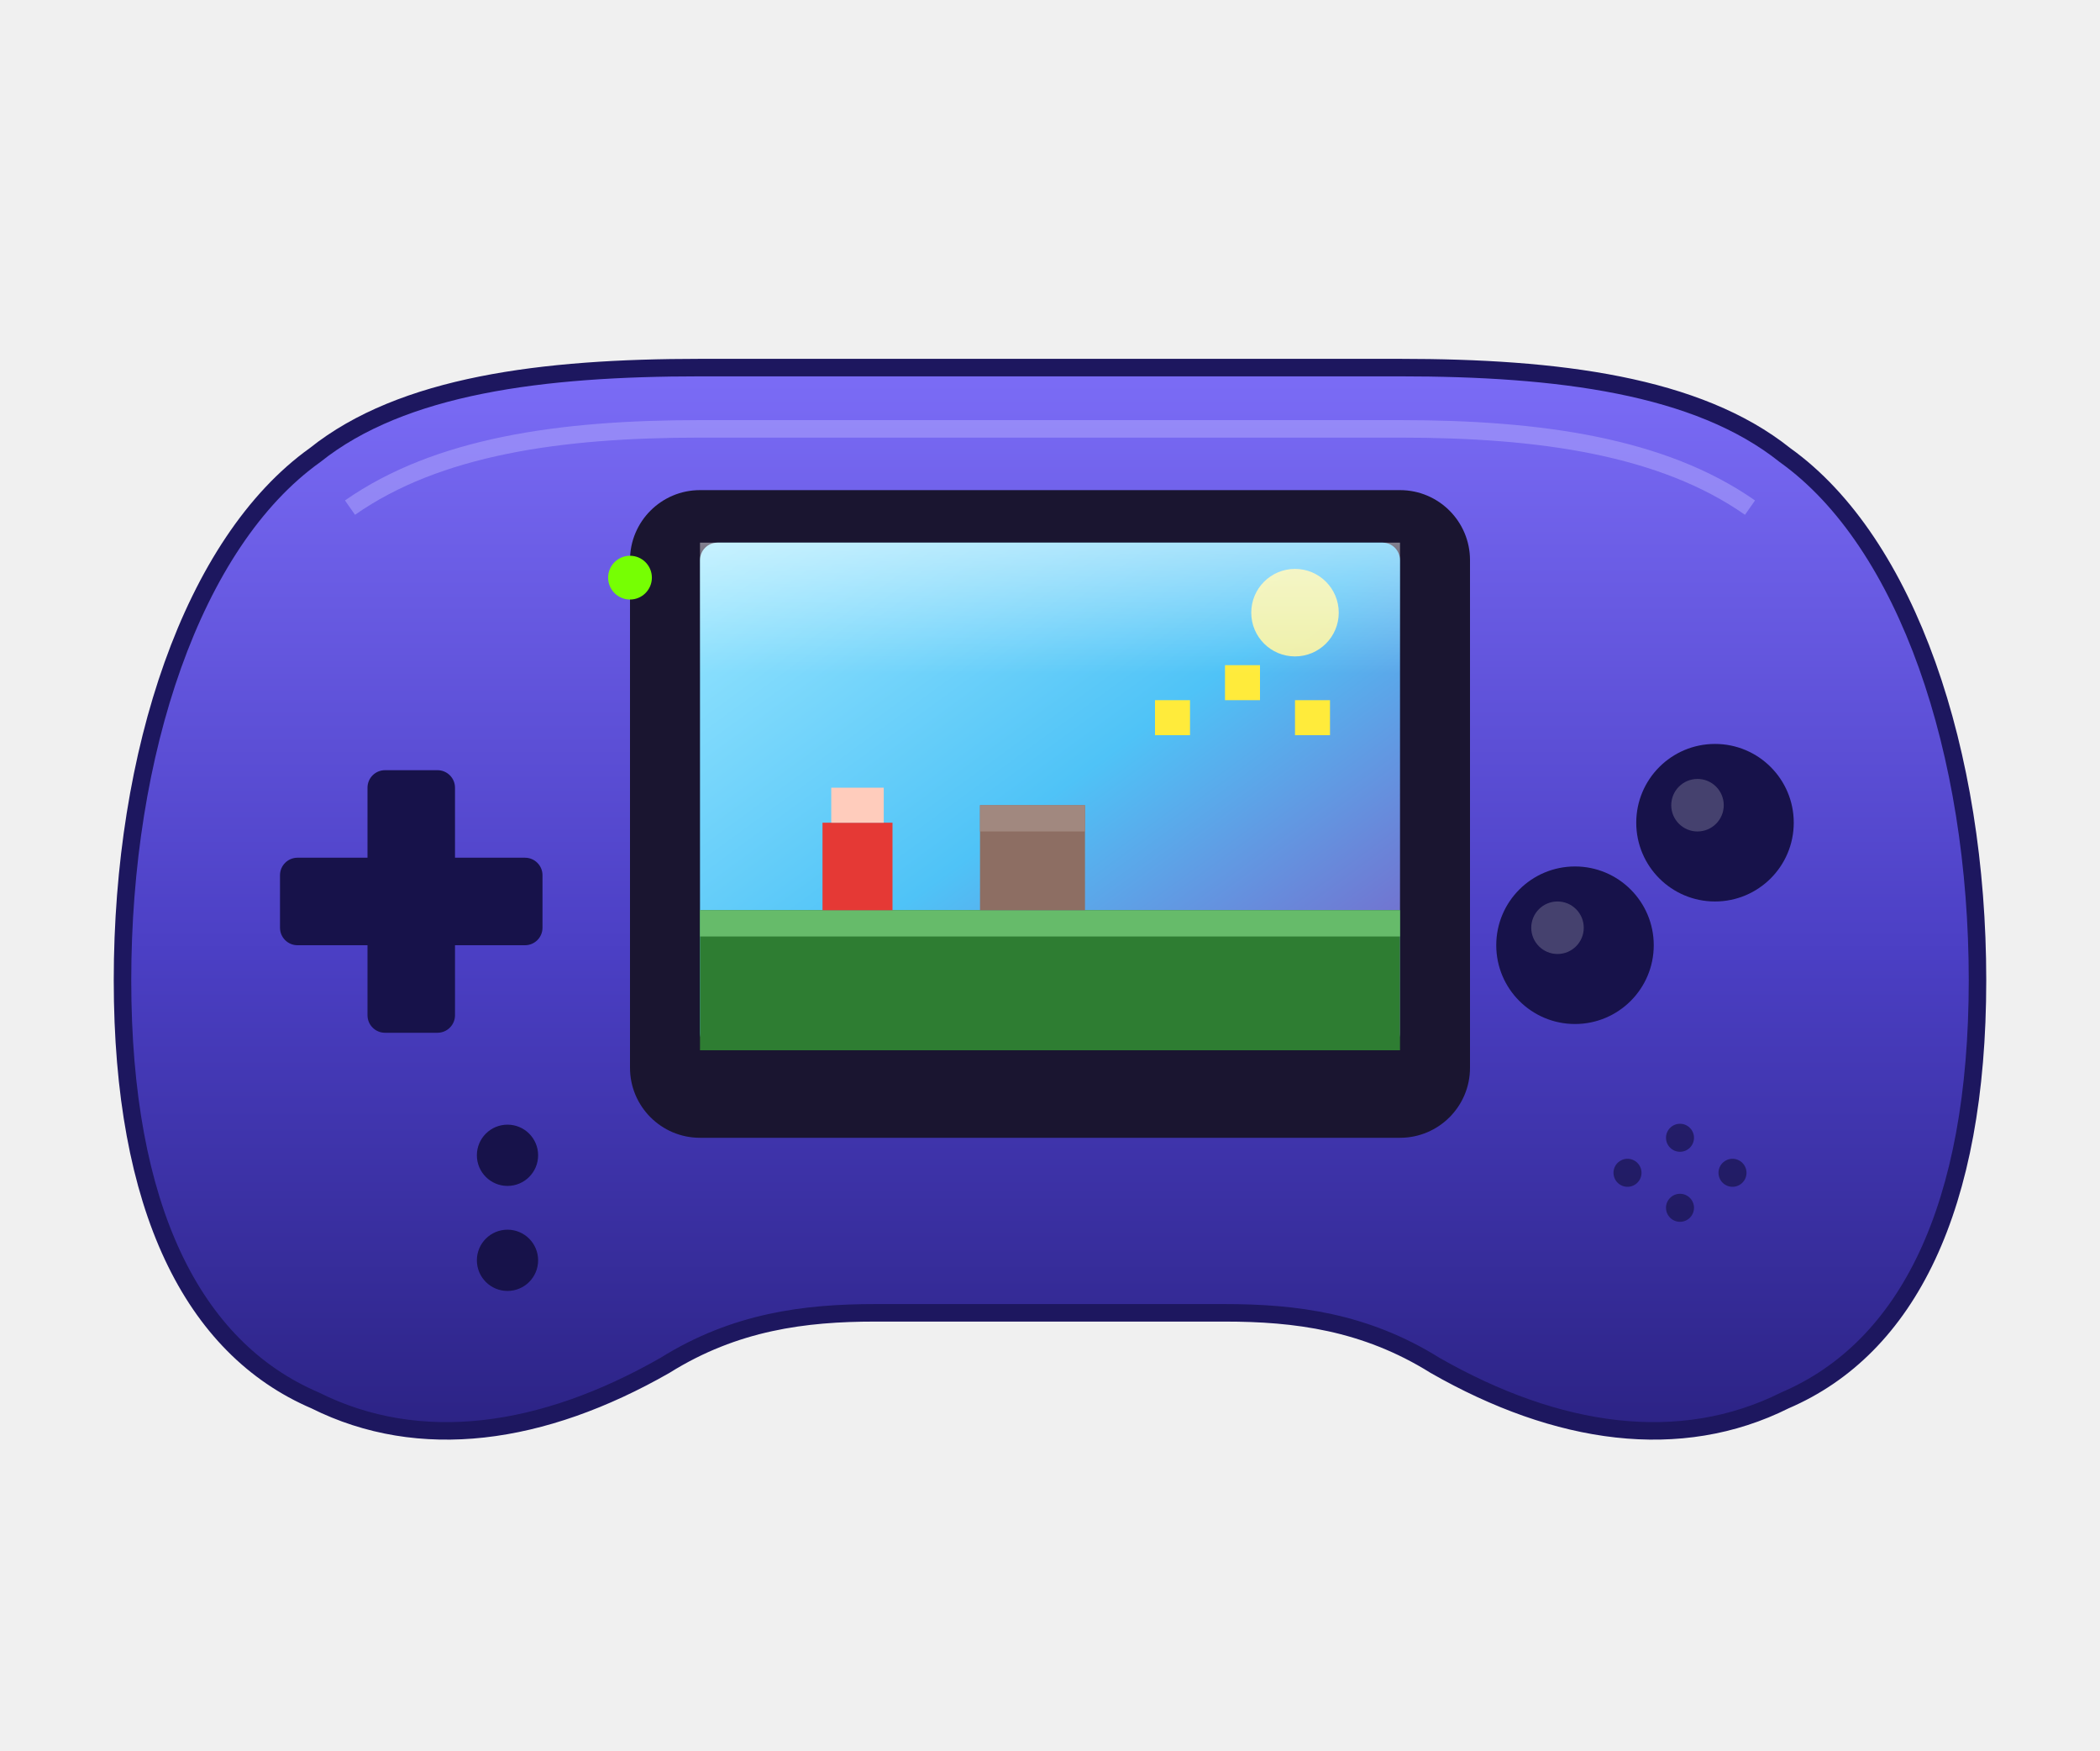
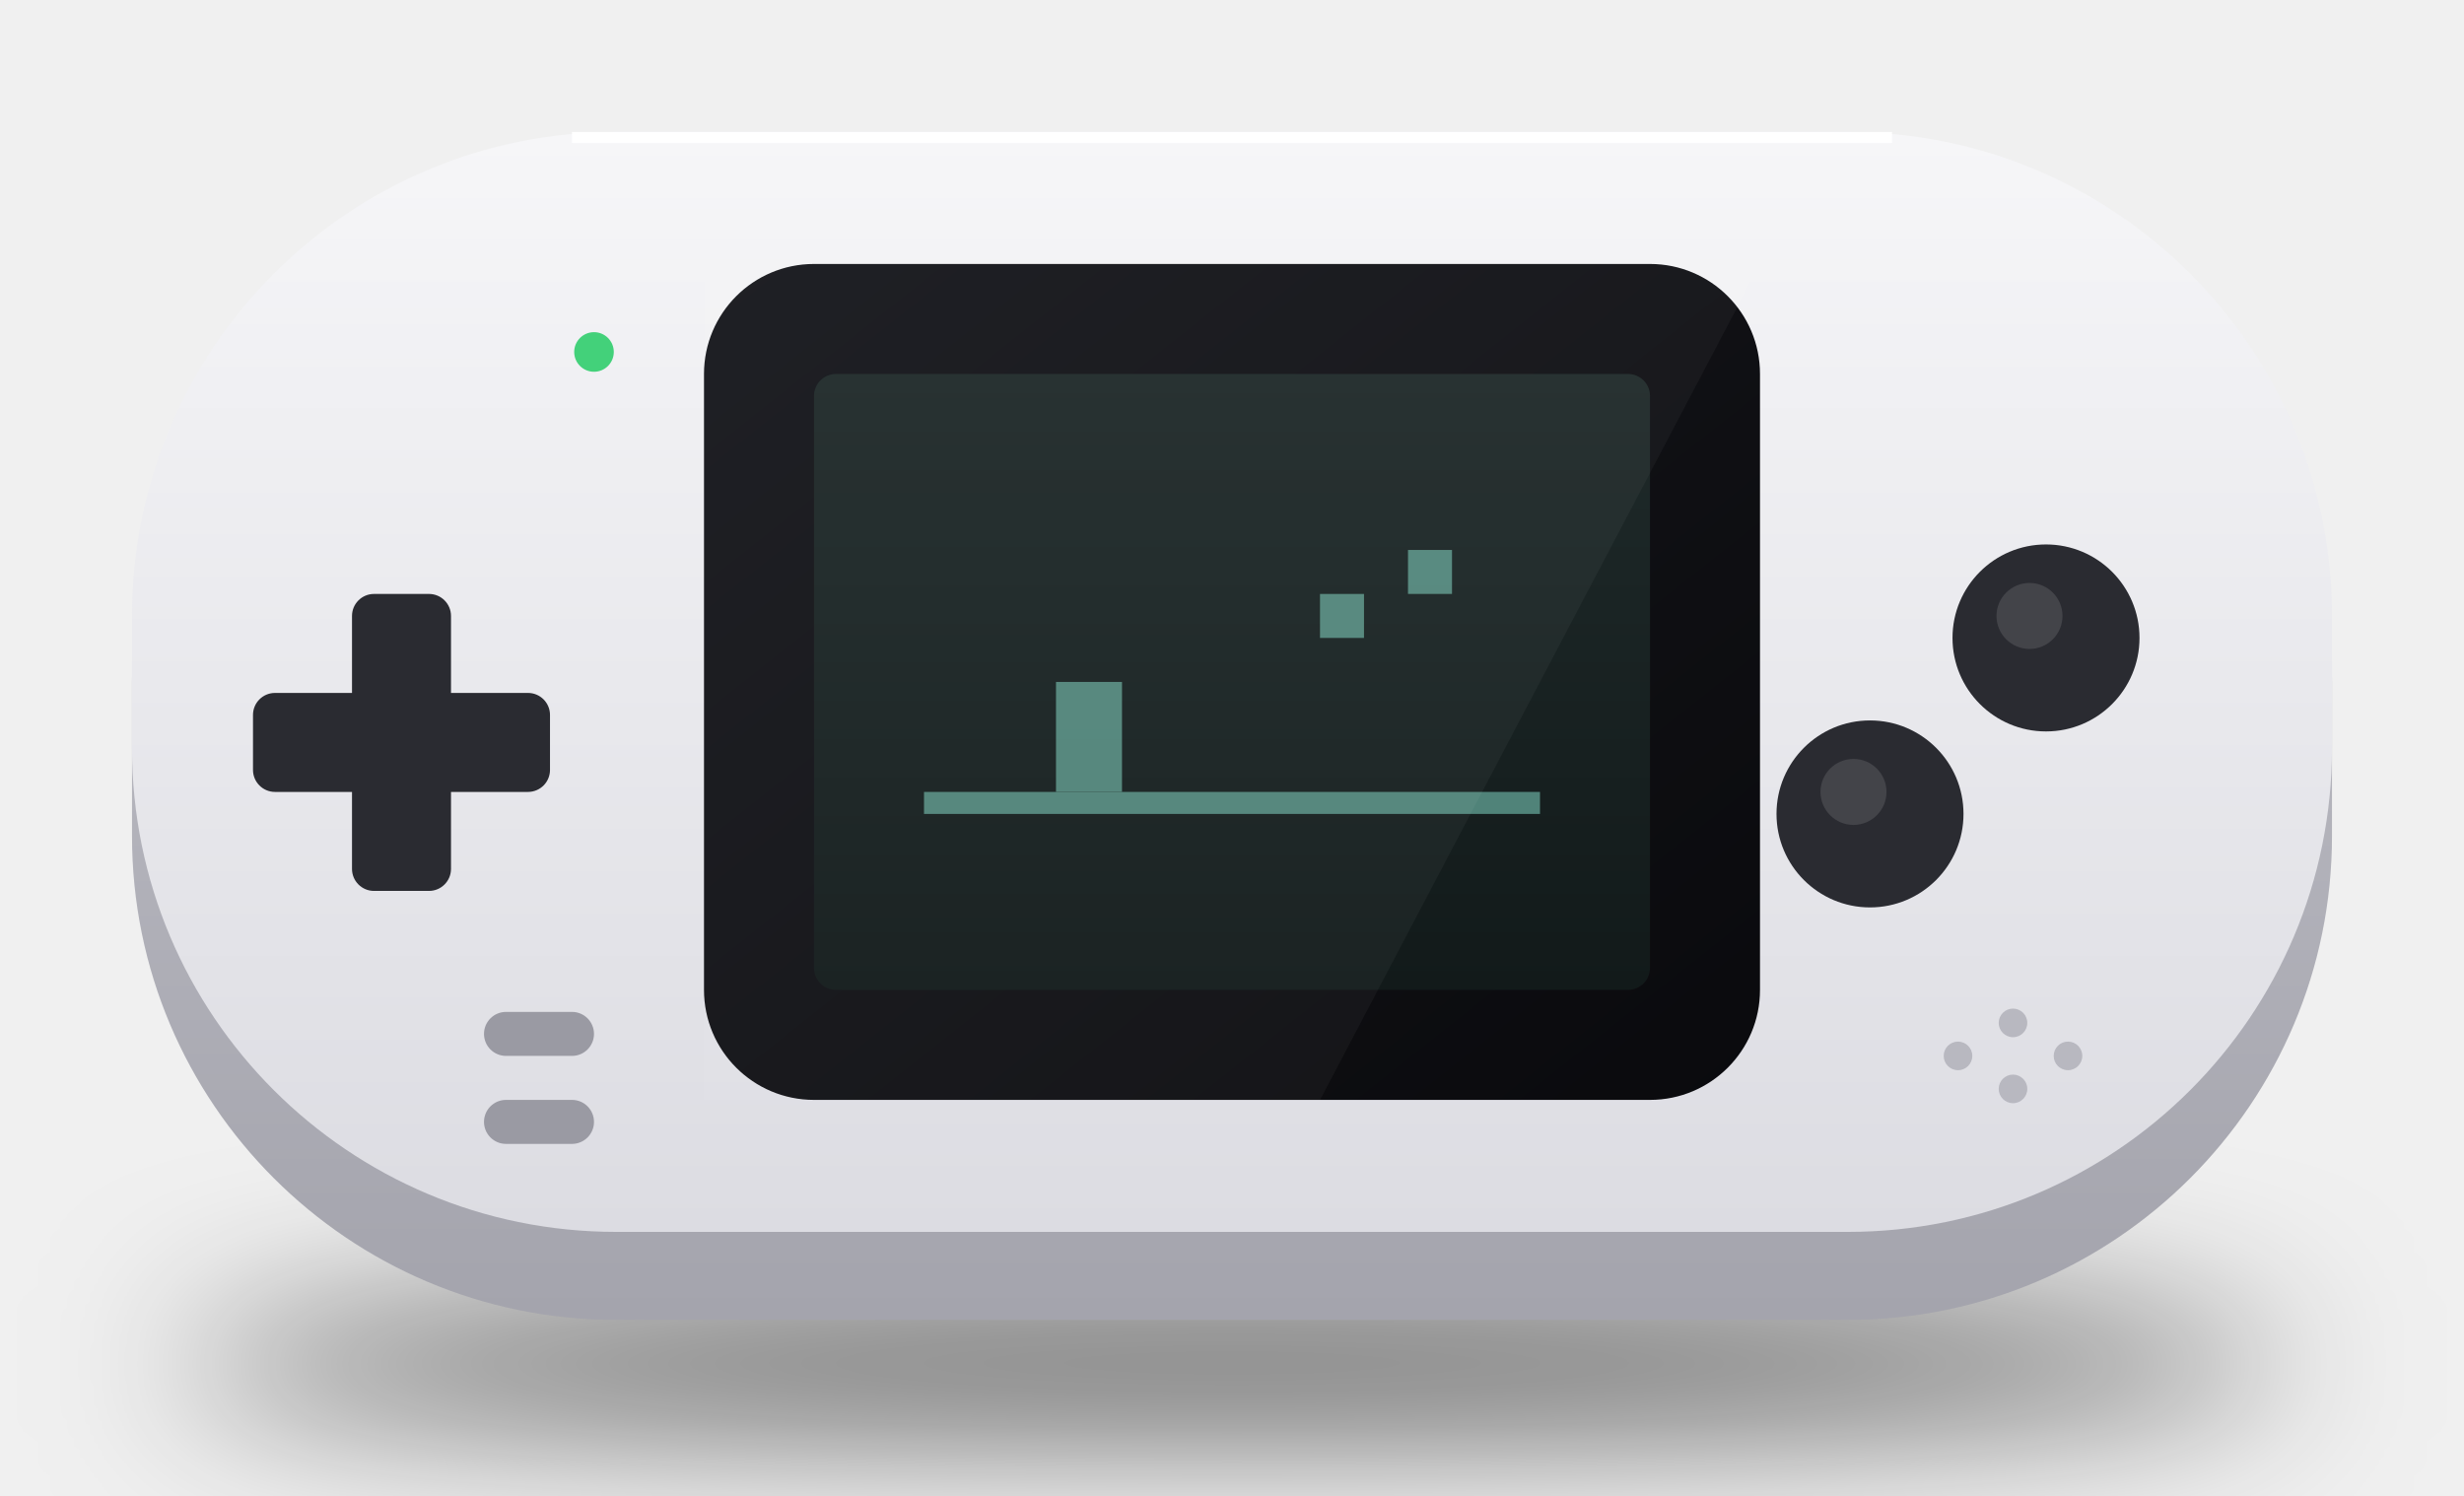
- <svg xmlns="http://www.w3.org/2000/svg" viewBox="0 0 240 200">
+ <svg xmlns="http://www.w3.org/2000/svg" viewBox="8 36 224 136">
  <defs>
+     <filter id="soft" x="-50%" y="-200%" width="200%" height="500%">
+       <feGaussianBlur stdDeviation="7" />
+     </filter>
    <linearGradient id="shell" x1="0" y1="0" x2="0" y2="1">
-       <stop offset="0" stop-color="#7b6cf6" />
-       <stop offset=".55" stop-color="#4b3fc4" />
-       <stop offset="1" stop-color="#2c2385" />
+       <stop offset="0" stop-color="#f6f6f8" />
+       <stop offset="1" stop-color="#dcdce2" />
    </linearGradient>
-     <linearGradient id="screen" x1="0" y1="0" x2="1" y2="1">
-       <stop offset="0" stop-color="#9be7ff" />
-       <stop offset=".5" stop-color="#4fc3f7" />
-       <stop offset="1" stop-color="#7e57c2" />
+     <linearGradient id="edge" x1="0" y1="0" x2="0" y2="1">
+       <stop offset="0" stop-color="#c4c4cb" />
+       <stop offset="1" stop-color="#a4a4ad" />
    </linearGradient>
-     <linearGradient id="gloss" x1="0" y1="0" x2="0" y2="1">
-       <stop offset="0" stop-color="#fff" stop-opacity=".45" />
-       <stop offset=".5" stop-color="#fff" stop-opacity="0" />
+     <linearGradient id="glass" x1="0" y1="0" x2="1" y2="1">
+       <stop offset="0" stop-color="#16171c" />
+       <stop offset="1" stop-color="#0a0a0d" />
+     </linearGradient>
+     <linearGradient id="lcd" x1="0" y1="0" x2="0" y2="1">
+       <stop offset="0" stop-color="#1f2a2a" />
+       <stop offset="1" stop-color="#121a1a" />
    </linearGradient>
  </defs>
-   <path d="M36 52c10-8 26-10 44-10h80c18 0 34 2 44 10 14 10 22 34 22 60s-8 42-22 48c-12 6-26 4-40-4-8-5-16-6-24-6h-40c-8 0-16 1-24 6-14 8-28 10-40 4-14-6-22-22-22-48s8-50 22-60z" fill="url(#shell)" stroke="#1d175f" stroke-width="2" />
-   <path d="M40 58c10-7 24-9 40-9h80c16 0 30 2 40 9" fill="none" stroke="#a99ffb" stroke-width="2" opacity=".6" />
-   <rect x="72" y="56" width="96" height="74" rx="8" fill="#1a1530" />
-   <rect x="80" y="62" width="80" height="58" rx="2" fill="url(#screen)" />
-   <rect x="80" y="104" width="80" height="16" fill="#2e7d32" />
-   <rect x="80" y="104" width="80" height="3" fill="#66bb6a" />
-   <g fill="#8d6e63">
-     <rect x="112" y="92" width="12" height="12" />
+   <ellipse cx="120" cy="160" rx="96" ry="8" fill="#000" opacity=".5" filter="url(#soft)" />
+   <rect x="20" y="54" width="200" height="102" rx="44" fill="url(#edge)" />
+   <rect x="20" y="48" width="200" height="100" rx="44" fill="url(#shell)" />
+   <path d="M60 48.5h120" stroke="#fff" />
+   <rect x="72" y="60" width="96" height="76" rx="10" fill="url(#glass)" />
+   <rect x="82" y="70" width="76" height="56" rx="2" fill="url(#lcd)" />
+   <g fill="#7fd6c2" opacity=".55">
+     <rect x="92" y="108" width="56" height="2" />
+     <rect x="104" y="98" width="6" height="10" />
+     <rect x="128" y="90" width="4" height="4" />
+     <rect x="136" y="86" width="4" height="4" />
  </g>
-   <rect x="112" y="92" width="12" height="3" fill="#a1887f" />
-   <g fill="#ffeb3b">
-     <rect x="132" y="80" width="4" height="4" />
-     <rect x="140" y="76" width="4" height="4" />
-     <rect x="148" y="80" width="4" height="4" />
+   <path d="M72 60h96l-40 76H72z" fill="#fff" opacity=".04" />
+   <g fill="#2a2b31">
+     <rect x="40" y="90" width="9" height="27" rx="2" />
+     <rect x="31" y="99" width="27" height="9" rx="2" />
  </g>
-   <g fill="#e53935">
-     <rect x="94" y="94" width="8" height="10" />
+   <circle cx="194" cy="94" r="8.5" fill="#2a2b31" />
+   <circle cx="178" cy="110" r="8.5" fill="#2a2b31" />
+   <circle cx="192.5" cy="92" r="3" fill="#fff" fill-opacity=".12" />
+   <circle cx="176.5" cy="108" r="3" fill="#fff" fill-opacity=".12" />
+   <rect x="52" y="128" width="10" height="4" rx="2" fill="#9a9aa3" />
+   <rect x="52" y="136" width="10" height="4" rx="2" fill="#9a9aa3" />
+   <g fill="#b8b8c0">
+     <circle cx="186" cy="132" r="1.3" />
+     <circle cx="191" cy="135" r="1.3" />
+     <circle cx="196" cy="132" r="1.3" />
+     <circle cx="191" cy="129" r="1.3" />
  </g>
-   <rect x="95" y="90" width="6" height="4" fill="#ffccbc" />
-   <circle cx="148" cy="70" r="5" fill="#fff59d" opacity=".9" />
-   <rect x="80" y="62" width="80" height="30" fill="url(#gloss)" />
-   <g fill="#17124a">
-     <rect x="42" y="88" width="10" height="30" rx="2" />
-     <rect x="32" y="98" width="30" height="10" rx="2" />
-   </g>
-   <circle cx="196" cy="94" r="9" fill="#17124a" />
-   <circle cx="180" cy="108" r="9" fill="#17124a" />
-   <circle cx="194" cy="92" r="3" fill="#fff" opacity=".2" />
-   <circle cx="178" cy="106" r="3" fill="#fff" opacity=".2" />
-   <circle cx="58" cy="132" r="3.5" fill="#17124a" />
-   <circle cx="58" cy="144" r="3.5" fill="#17124a" />
-   <g fill="#17124a" opacity=".7">
-     <circle cx="186" cy="134" r="1.6" />
-     <circle cx="192" cy="138" r="1.6" />
-     <circle cx="198" cy="134" r="1.6" />
-     <circle cx="192" cy="130" r="1.6" />
-   </g>
-   <circle cx="72" cy="66" r="2.5" fill="#76ff03" />
+   <circle cx="62" cy="68" r="1.8" fill="#43d17a" />
</svg>
